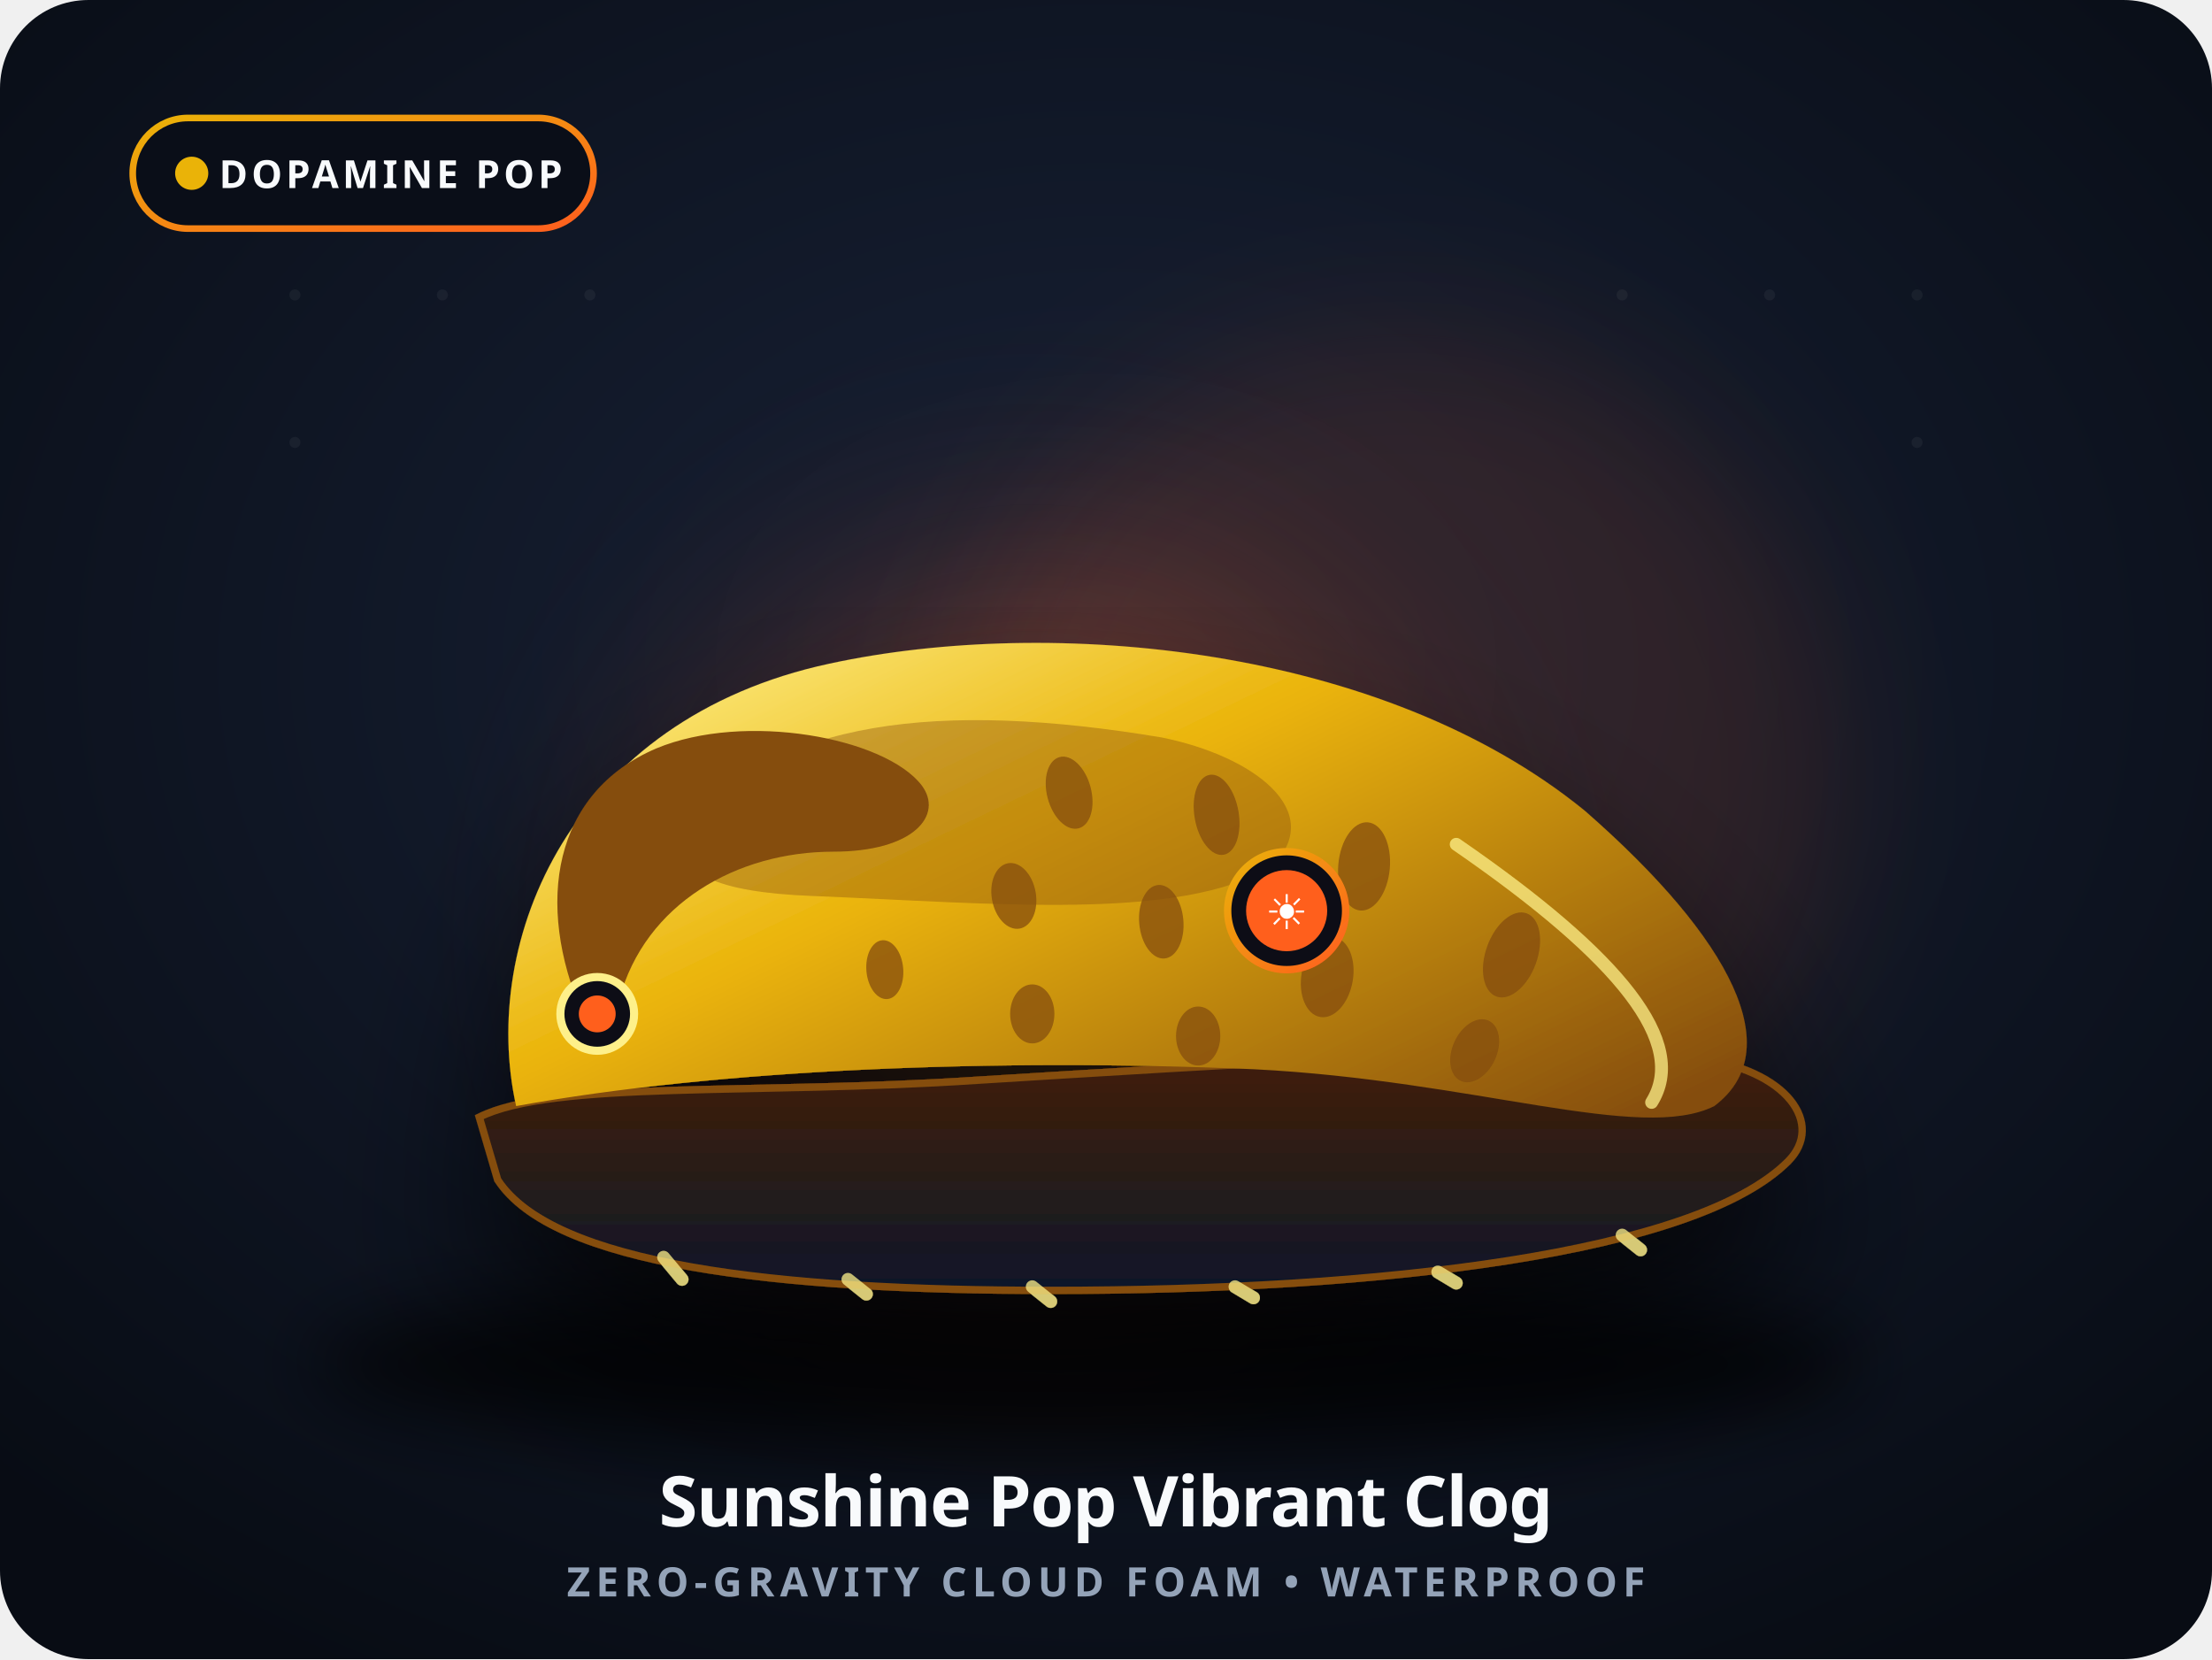
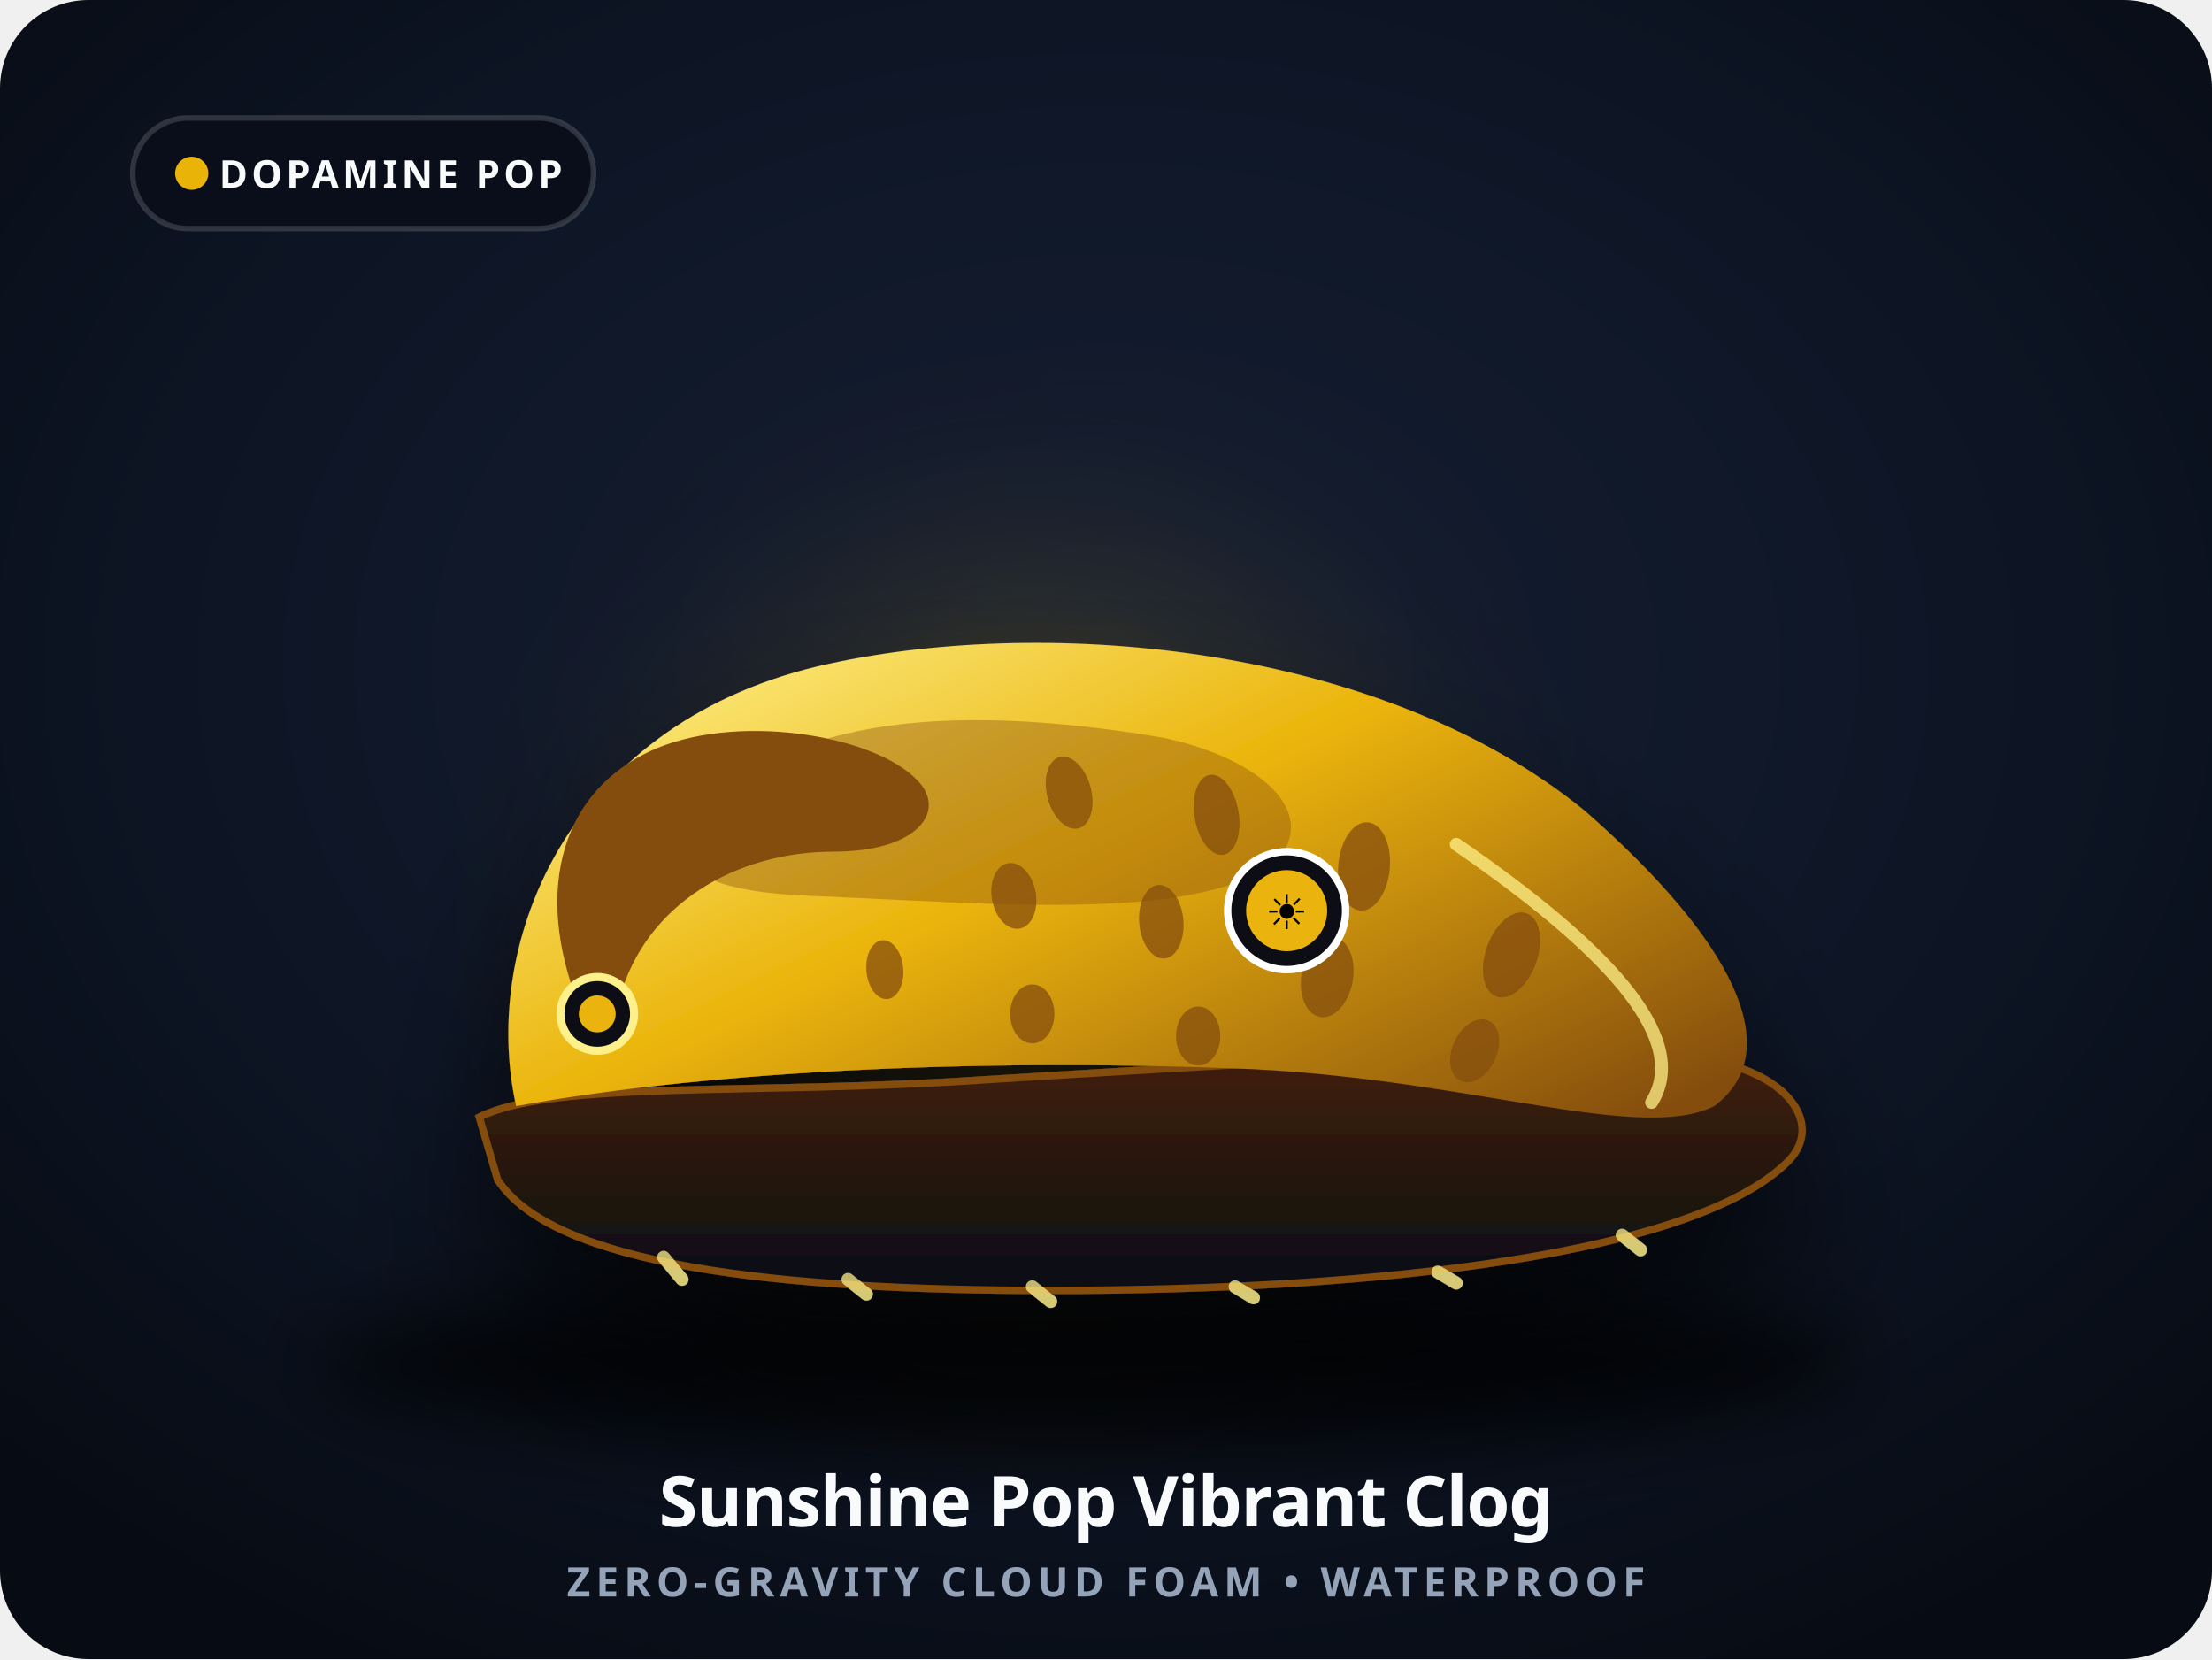
<svg xmlns="http://www.w3.org/2000/svg" viewBox="0 0 600 450" width="100%" height="100%">
  <defs>
    <radialGradient id="studioDark" cx="50%" cy="40%" r="70%">
-       <stop offset="0%" stop-color="#192237" />
-       <stop offset="50%" stop-color="#101726" />
-       <stop offset="100%" stop-color="#080C14" />
+       <stop offset="0%" stop-color="#151E32" />
+       <stop offset="55%" stop-color="#0E1626" />
+       <stop offset="100%" stop-color="#070B13" />
    </radialGradient>
    <radialGradient id="neonHalo" cx="50%" cy="58%" r="48%">
-       <stop offset="0%" stop-color="#EAB308" stop-opacity="0.45" />
-       <stop offset="45%" stop-color="#FF5E1E" stop-opacity="0.2" />
-       <stop offset="100%" stop-color="#080C14" stop-opacity="0" />
+       <stop offset="0%" stop-color="#EAB308" stop-opacity="0.4" />
+       <stop offset="55%" stop-color="#EAB308" stop-opacity="0.08" />
+       <stop offset="100%" stop-color="#070B13" stop-opacity="0" />
    </radialGradient>
    <linearGradient id="clogBody" x1="0%" y1="10%" x2="100%" y2="90%">
      <stop offset="0%" stop-color="#FEF08A" />
-       <stop offset="40%" stop-color="#EAB308" />
+       <stop offset="45%" stop-color="#EAB308" />
      <stop offset="100%" stop-color="#854D0E" />
    </linearGradient>
    <linearGradient id="soleGrad" x1="0%" y1="0%" x2="0%" y2="100%">
      <stop offset="0%" stop-color="#422006" />
-       <stop offset="100%" stop-color="#0F172A" />
-     </linearGradient>
-     <linearGradient id="badgeGrad" x1="0%" y1="0%" x2="100%" y2="100%">
-       <stop offset="0%" stop-color="#EAB308" />
-       <stop offset="100%" stop-color="#FF5E1E" />
+       <stop offset="100%" stop-color="#090D16" />
    </linearGradient>
    <filter id="floatShadow" x="-20%" y="-20%" width="140%" height="150%">
-       <feDropShadow dx="0" dy="26" stdDeviation="22" flood-color="#000000" flood-opacity="0.75" />
+       <feDropShadow dx="0" dy="24" stdDeviation="20" flood-color="#000000" flood-opacity="0.75" />
    </filter>
  </defs>
  <rect width="600" height="450" fill="url(#studioDark)" rx="24" />
-   <g fill="rgba(255, 255, 255, 0.05)">
-     <circle cx="80" cy="80" r="1.5" />
-     <circle cx="120" cy="80" r="1.5" />
-     <circle cx="160" cy="80" r="1.5" />
-     <circle cx="440" cy="80" r="1.5" />
-     <circle cx="480" cy="80" r="1.5" />
-     <circle cx="520" cy="80" r="1.5" />
-     <circle cx="80" cy="120" r="1.5" />
-     <circle cx="520" cy="120" r="1.5" />
-   </g>
  <circle cx="280" cy="225" r="175" fill="url(#neonHalo)" />
-   <circle cx="380" cy="210" r="120" fill="#FF5E1E" opacity="0.12" filter="blur(20px)" />
  <g transform="translate(36, 32)">
-     <rect width="125" height="30" rx="15" fill="#0A0E18" stroke="url(#badgeGrad)" stroke-width="1.8" />
+     <rect width="125" height="30" rx="15" fill="#090E1A" stroke="rgba(255, 255, 255, 0.15)" stroke-width="1.5" />
    <circle cx="16" cy="15" r="4.5" fill="#EAB308" />
    <text x="70" y="19" fill="#F8FAFC" font-family="'Outfit', sans-serif" font-size="10.5" font-weight="900" text-anchor="middle" letter-spacing="1">DOPAMINE POP</text>
  </g>
  <ellipse cx="295" cy="370" rx="210" ry="24" fill="#000000" opacity="0.7" filter="blur(10px)" />
  <g filter="url(#floatShadow)" transform="translate(10, 5)">
    <path d="M 125 315               C 140 338, 200 345, 275 345               C 365 345, 450 335, 475 310               C 485 300, 475 285, 450 282               C 410 278, 320 284, 255 288               C 195 292, 140 288, 120 298               Z" fill="url(#soleGrad)" stroke="#854D0E" stroke-width="2" />
    <path d="M 170 336 L 175 342 M 220 342 L 225 346 M 270 344 L 275 348 M 325 344 L 330 347 M 380 340 L 385 343 M 430 330 L 435 334" stroke="#FEF08A" stroke-width="3.5" stroke-linecap="round" opacity="0.75" />
    <path d="M 130 295               C 120 250, 145 190, 215 175               C 275 162, 365 170, 420 215               C 460 250, 475 280, 455 295               C 435 305, 390 288, 330 285               C 260 282, 185 285, 130 295 Z" fill="url(#clogBody)" />
    <path d="M 175 220               C 200 190, 245 185, 305 195               C 330 200, 350 215, 335 230               C 310 245, 260 240, 210 238               C 185 237, 172 232, 175 220 Z" fill="#854D0E" opacity="0.38" />
    <path d="M 148 270               C 135 240, 140 210, 168 198               C 192 188, 230 195, 240 208               C 246 216, 238 226, 216 226               C 190 226, 165 240, 158 266 Z" fill="#854D0E" />
    <circle cx="152" cy="270" r="10" fill="#0B0F17" stroke="#FEF08A" stroke-width="2.2" />
-     <circle cx="152" cy="270" r="5" fill="#FF5E1E" />
+     <circle cx="152" cy="270" r="5" fill="#EAB308" />
    <ellipse cx="280" cy="210" rx="6" ry="10" fill="#854D0E" opacity="0.75" transform="rotate(-15 280 210)" />
    <ellipse cx="320" cy="216" rx="6" ry="11" fill="#854D0E" opacity="0.75" transform="rotate(-10 320 216)" />
    <ellipse cx="360" cy="230" rx="7" ry="12" fill="#854D0E" opacity="0.75" transform="rotate(5 360 230)" />
    <ellipse cx="400" cy="254" rx="7" ry="12" fill="#854D0E" opacity="0.75" transform="rotate(20 400 254)" />
    <ellipse cx="265" cy="238" rx="6" ry="9" fill="#854D0E" opacity="0.75" transform="rotate(-10 265 238)" />
    <ellipse cx="305" cy="245" rx="6" ry="10" fill="#854D0E" opacity="0.75" transform="rotate(-5 305 245)" />
    <ellipse cx="350" cy="260" rx="7" ry="11" fill="#854D0E" opacity="0.75" transform="rotate(10 350 260)" />
    <ellipse cx="390" cy="280" rx="6" ry="9" fill="#854D0E" opacity="0.75" transform="rotate(25 390 280)" />
    <ellipse cx="230" cy="258" rx="5" ry="8" fill="#854D0E" opacity="0.75" transform="rotate(-5 230 258)" />
    <ellipse cx="270" cy="270" rx="6" ry="8" fill="#854D0E" opacity="0.75" />
    <ellipse cx="315" cy="276" rx="6" ry="8" fill="#854D0E" opacity="0.75" />
    <g transform="translate(325, 228)">
-       <circle cx="14" cy="14" r="16" fill="#0B0F17" stroke="url(#badgeGrad)" stroke-width="2" />
-       <circle cx="14" cy="14" r="11" fill="#FF5E1E" />
-       <text x="14" y="19" fill="#FFFFFF" font-family="'Outfit', sans-serif" font-size="13" font-weight="900" text-anchor="middle">☀️</text>
+       <circle cx="14" cy="14" r="16" fill="#0B0F17" stroke="#FFFFFF" stroke-width="2" />
+       <circle cx="14" cy="14" r="11" fill="#EAB308" />
+       <text x="14" y="19" fill="#000000" font-family="'Outfit', sans-serif" font-size="13" font-weight="900" text-anchor="middle">☀️</text>
    </g>
    <path d="M 385 224 C 430 255, 448 278, 438 294" stroke="#FEF08A" stroke-width="3.5" stroke-linecap="round" fill="none" opacity="0.75" />
  </g>
  <text x="300" y="414" font-family="'Outfit', sans-serif" font-size="19" font-weight="900" fill="#F8FAFC" text-anchor="middle" letter-spacing="-0.3">Sunshine Pop Vibrant Clog</text>
  <text x="300" y="433" font-family="'Plus Jakarta Sans', sans-serif" font-size="11" font-weight="800" fill="#94A3B8" text-anchor="middle" letter-spacing="1.5">ZERO-GRAVITY CLOUD FOAM • WATERPROOF</text>
</svg>
